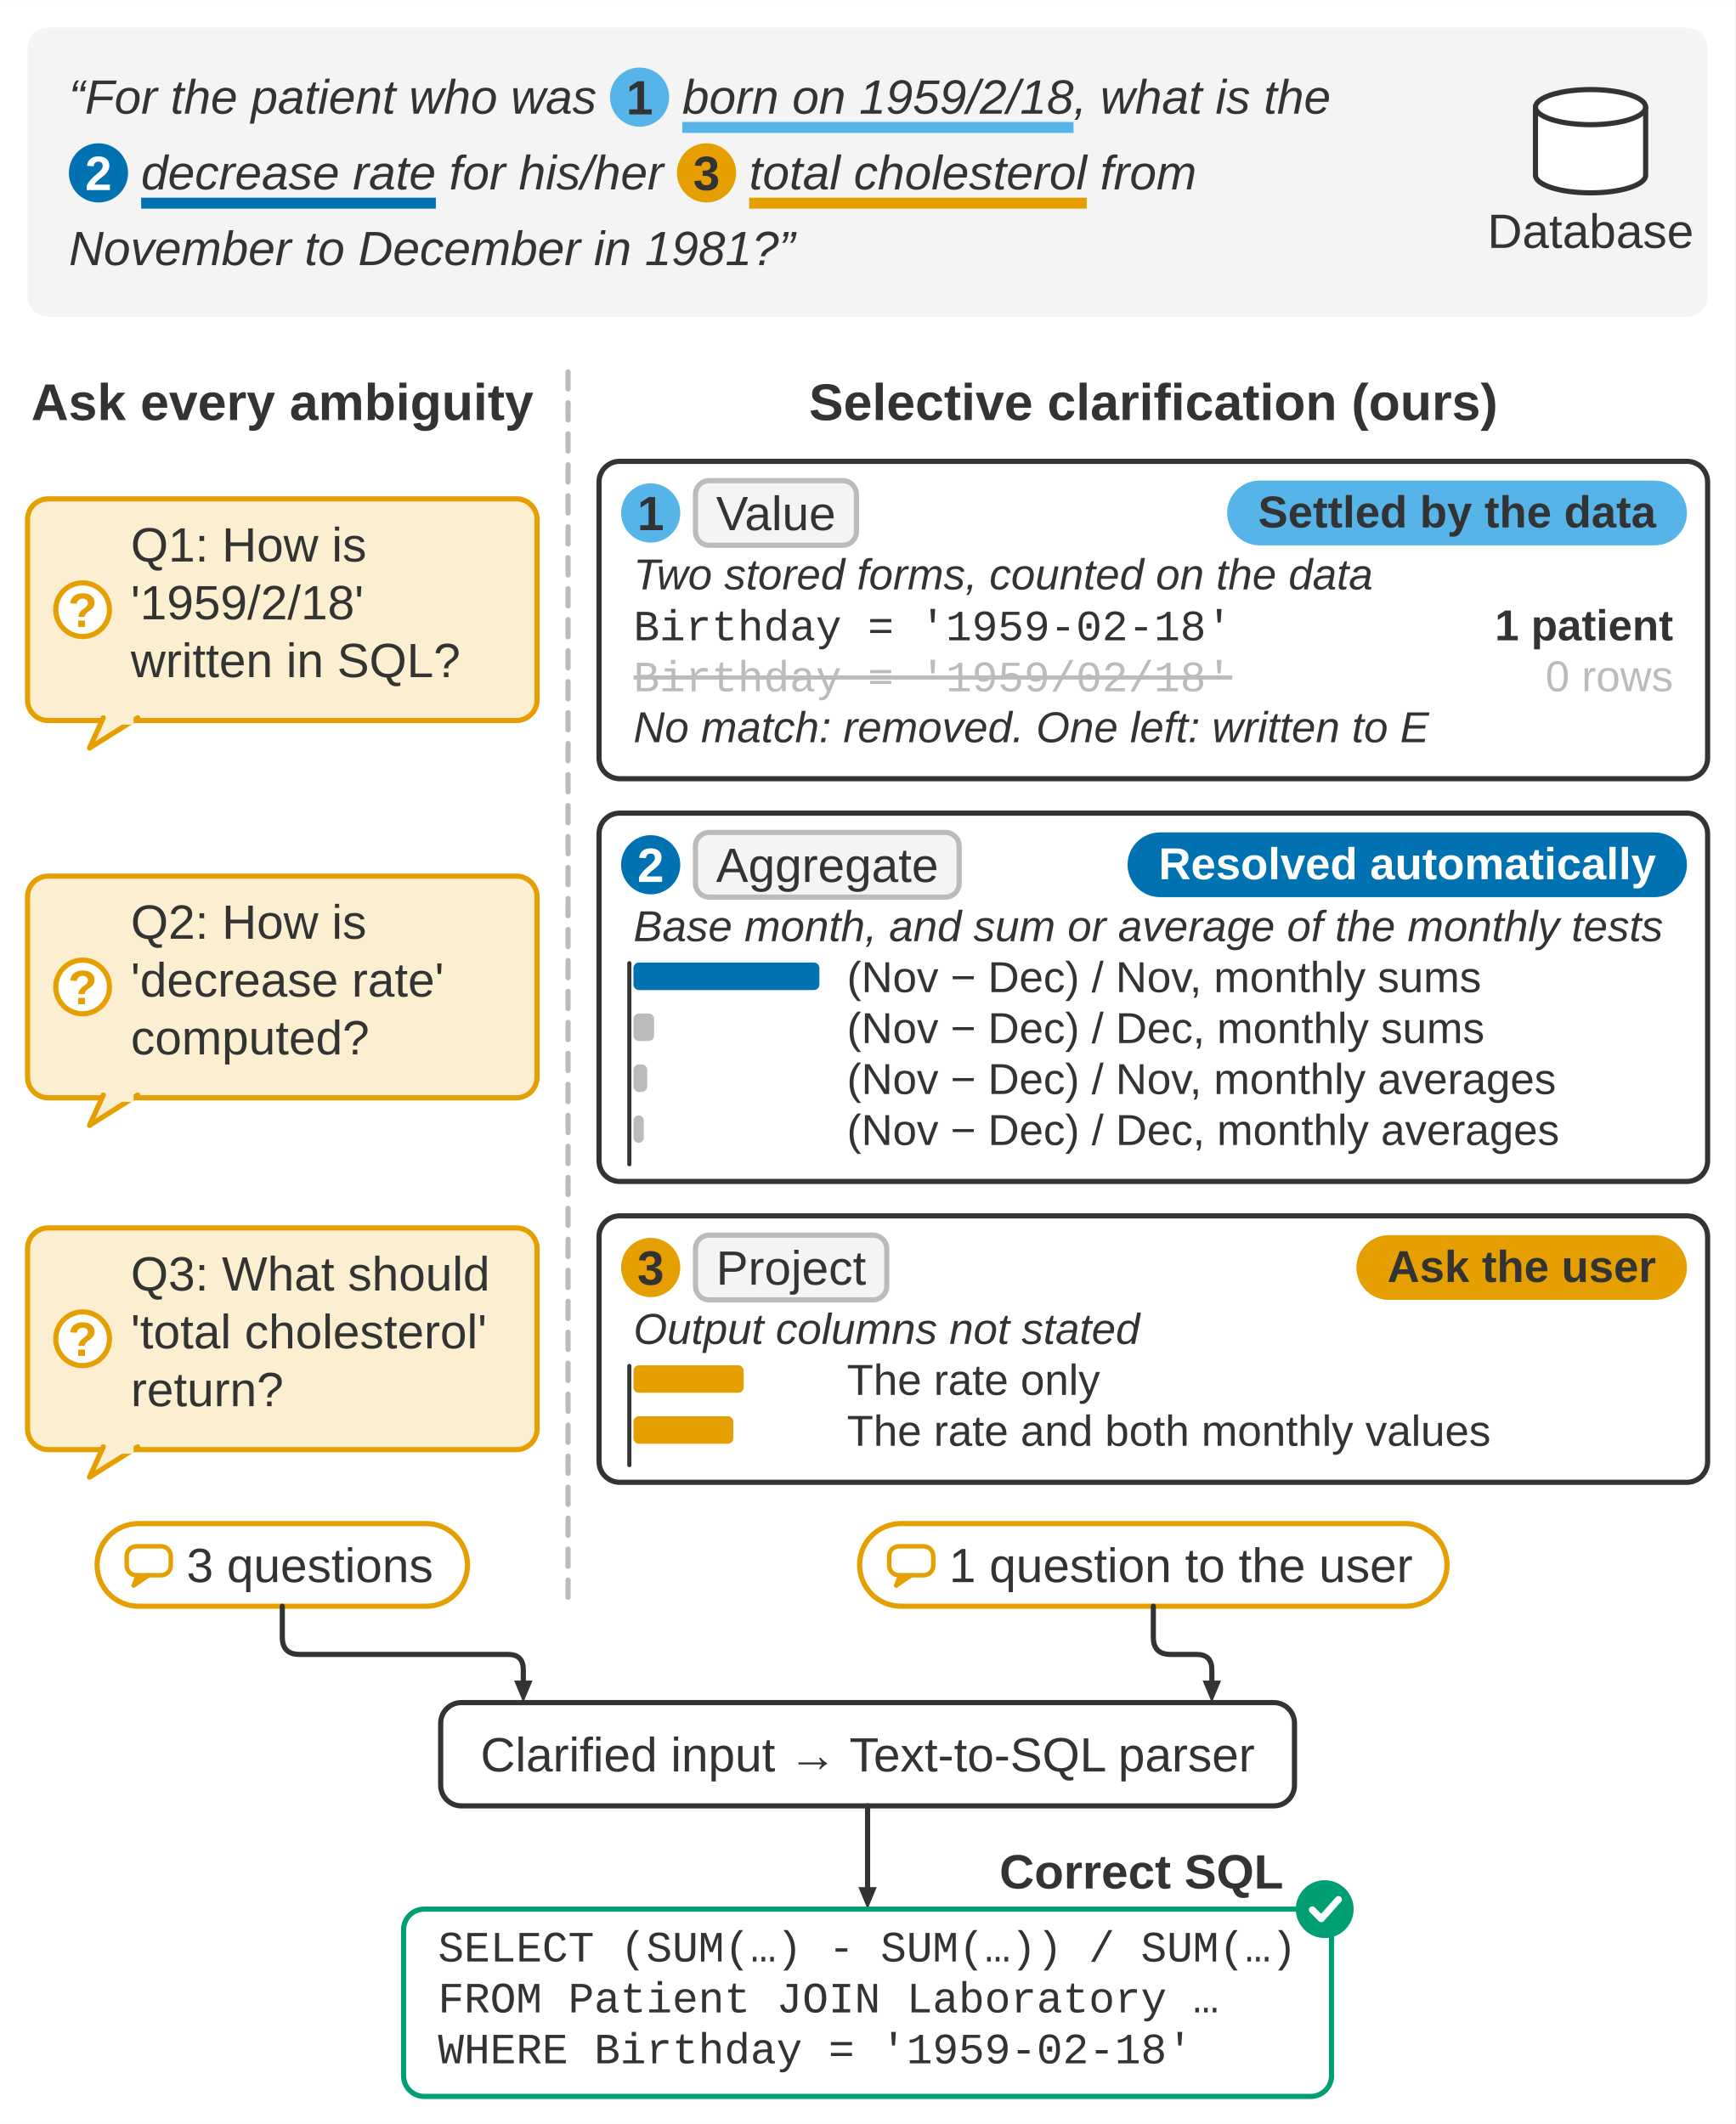
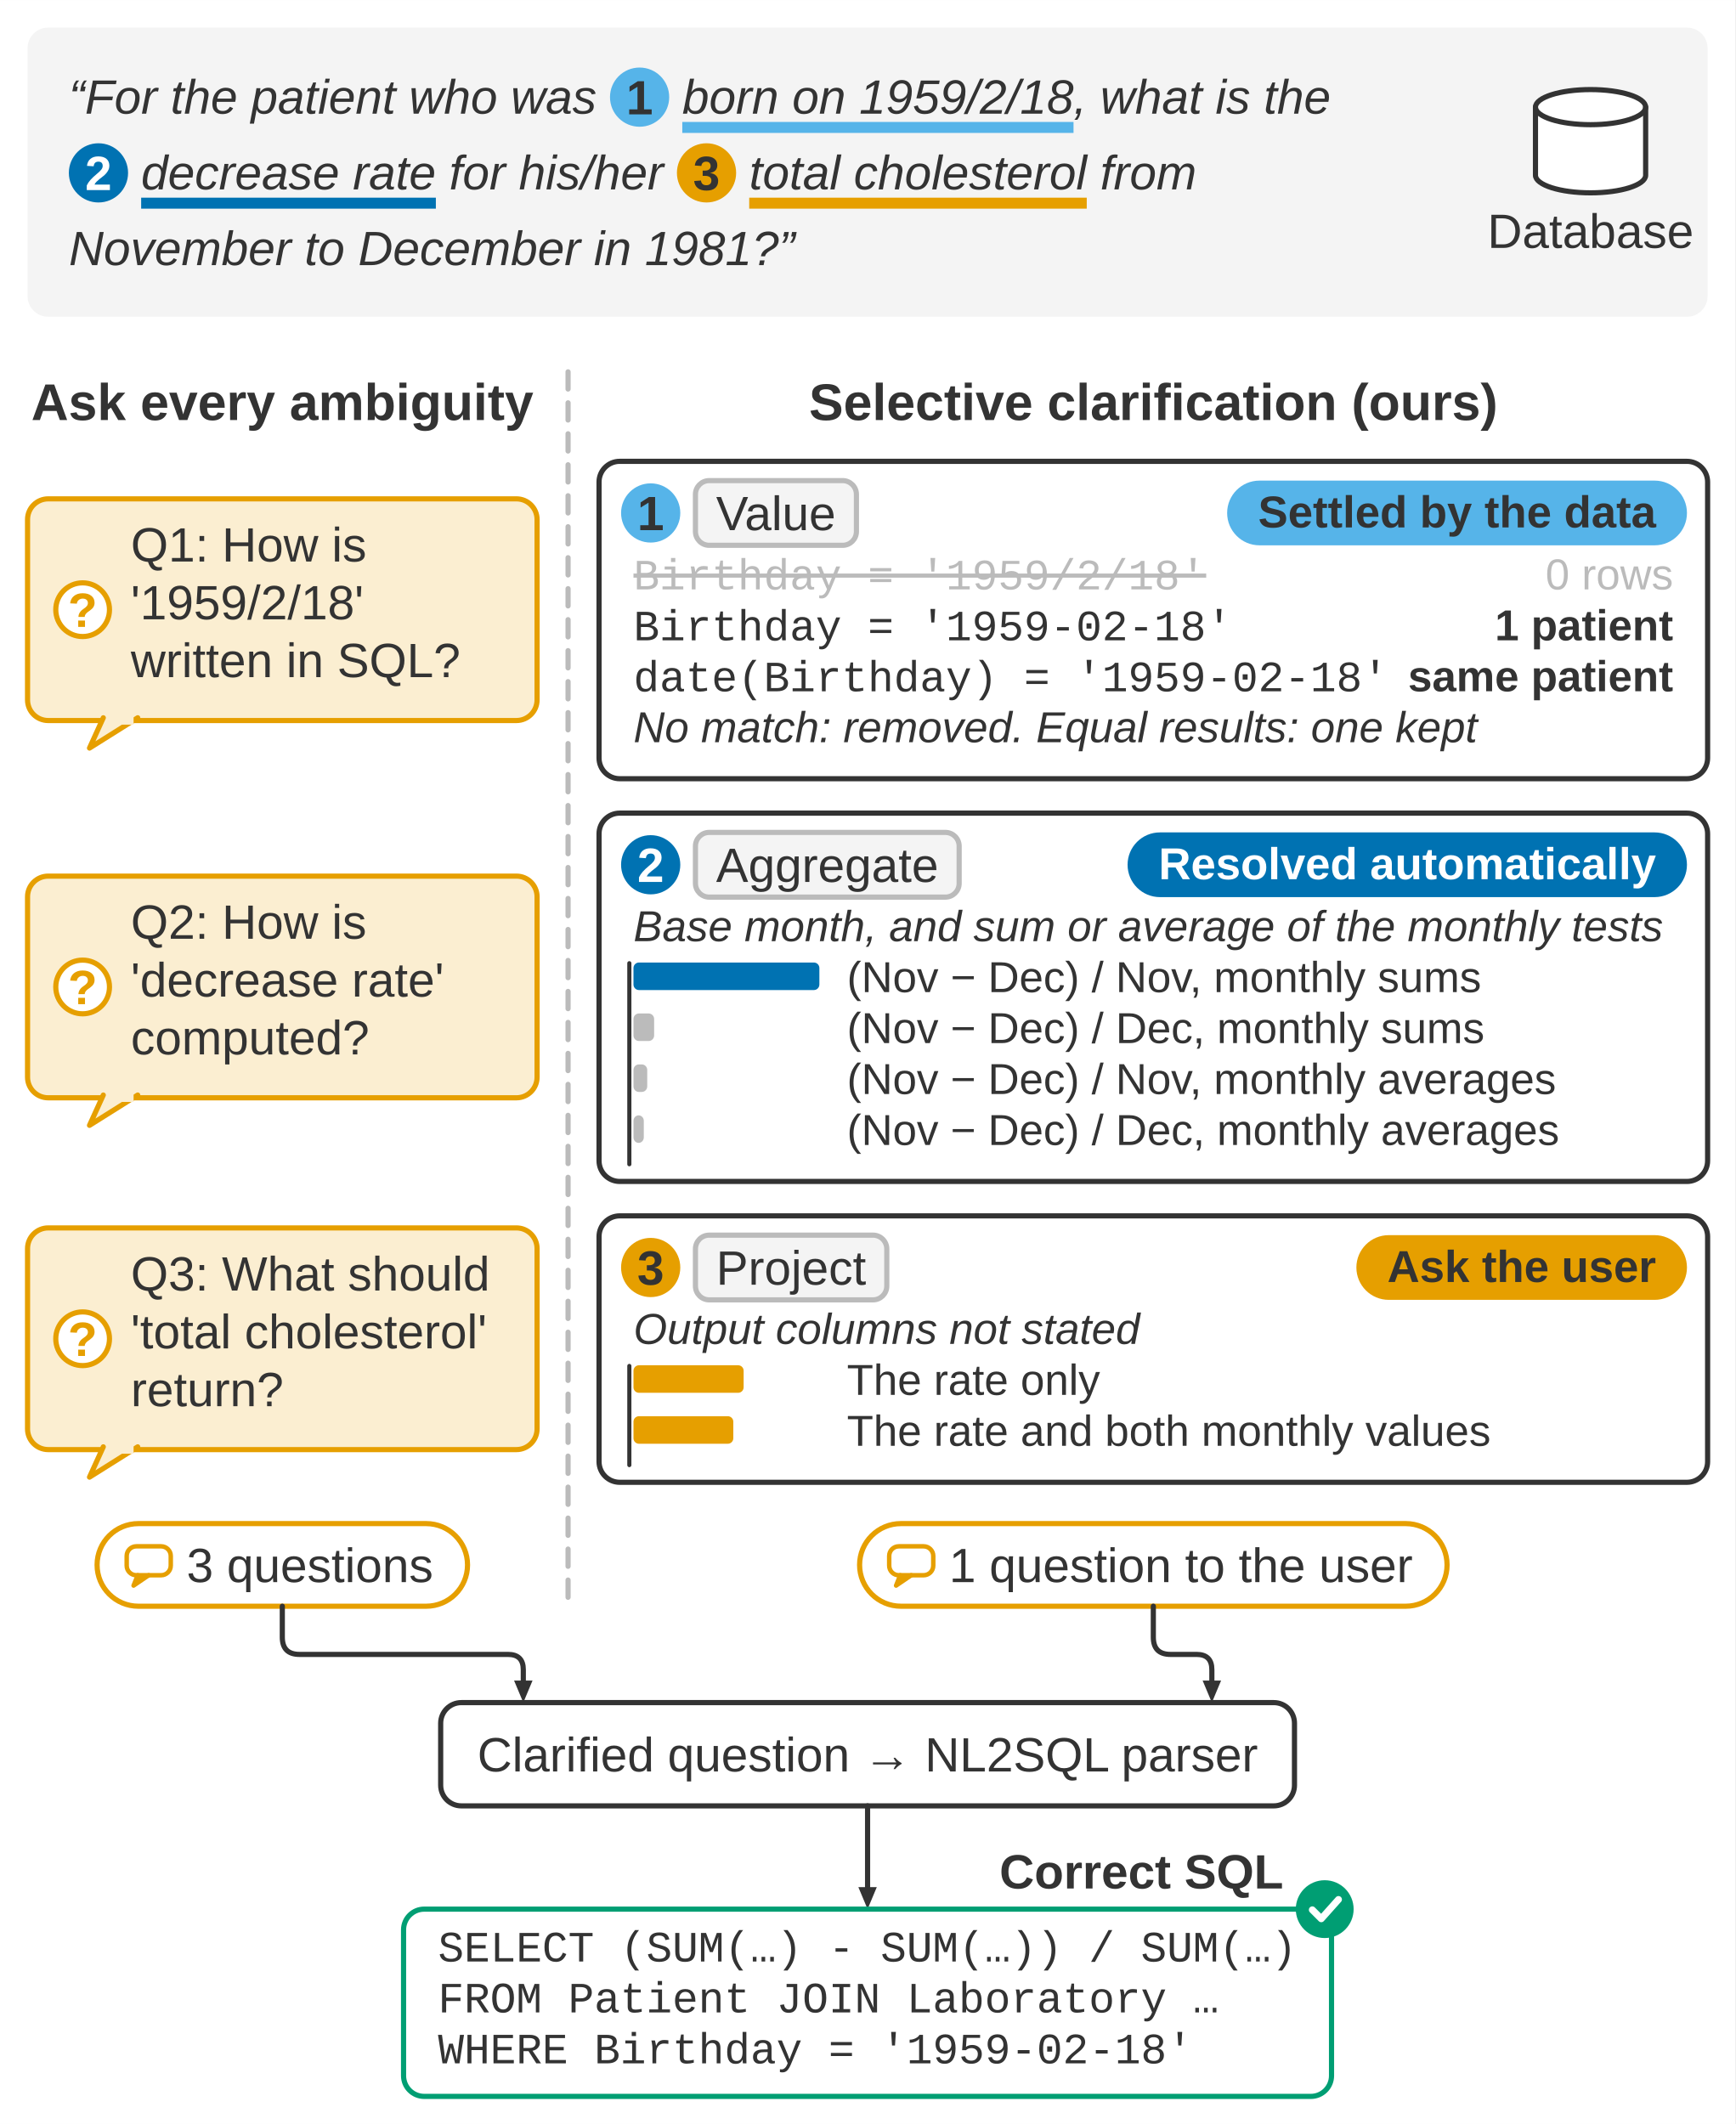
<svg xmlns="http://www.w3.org/2000/svg" width="3.5in" height="4.285in" viewBox="0 0 252.0 308.5">
  <rect width="252.0" height="308.5" fill="#FFFFFF" />
  <rect x="4.00" y="4.00" width="244.00" height="42.00" rx="3" fill="#F4F4F4" stroke="none" />
  <text fill="#333333" xml:space="preserve">
    <tspan x="10.00" y="16.50" font-family="'Liberation Sans', Helvetica, Arial, sans-serif" font-size="7.00" font-style="italic">“For</tspan>
  </text>
  <text fill="#333333" xml:space="preserve">
    <tspan x="24.77" y="16.50" font-family="'Liberation Sans', Helvetica, Arial, sans-serif" font-size="7.00" font-style="italic">the</tspan>
  </text>
  <text fill="#333333" xml:space="preserve">
    <tspan x="36.45" y="16.50" font-family="'Liberation Sans', Helvetica, Arial, sans-serif" font-size="7.00" font-style="italic">patient</tspan>
  </text>
  <text fill="#333333" xml:space="preserve">
    <tspan x="59.41" y="16.50" font-family="'Liberation Sans', Helvetica, Arial, sans-serif" font-size="7.00" font-style="italic">who</tspan>
  </text>
  <text fill="#333333" xml:space="preserve">
    <tspan x="74.19" y="16.50" font-family="'Liberation Sans', Helvetica, Arial, sans-serif" font-size="7.00" font-style="italic">was</tspan>
  </text>
  <circle cx="92.89" cy="14.10" r="4.3" fill="#56B4E9" stroke="none" />
  <text fill="#333333" xml:space="preserve">
    <tspan x="90.94" y="16.60" font-family="'Liberation Sans', Helvetica, Arial, sans-serif" font-size="7.00" font-weight="bold">1</tspan>
  </text>
  <path d="M99.09,18.50 L155.91,18.50" fill="none" stroke="#56B4E9" stroke-width="1.6" stroke-linejoin="round" stroke-linecap="butt" />
  <text fill="#333333" xml:space="preserve">
    <tspan x="99.09" y="16.50" font-family="'Liberation Sans', Helvetica, Arial, sans-serif" font-size="7.00" font-style="italic">born on 1959/2/18</tspan>
  </text>
  <text fill="#333333" xml:space="preserve">
    <tspan x="155.91" y="16.50" font-family="'Liberation Sans', Helvetica, Arial, sans-serif" font-size="7.00" font-style="italic">,</tspan>
  </text>
  <text fill="#333333" xml:space="preserve">
    <tspan x="159.80" y="16.50" font-family="'Liberation Sans', Helvetica, Arial, sans-serif" font-size="7.00" font-style="italic">what</tspan>
  </text>
  <text fill="#333333" xml:space="preserve">
    <tspan x="176.53" y="16.50" font-family="'Liberation Sans', Helvetica, Arial, sans-serif" font-size="7.00" font-style="italic">is</tspan>
  </text>
  <text fill="#333333" xml:space="preserve">
    <tspan x="183.53" y="16.50" font-family="'Liberation Sans', Helvetica, Arial, sans-serif" font-size="7.00" font-style="italic">the</tspan>
  </text>
  <circle cx="14.30" cy="25.10" r="4.3" fill="#0072B2" stroke="none" />
  <text fill="#FFFFFF" xml:space="preserve">
    <tspan x="12.35" y="27.60" font-family="'Liberation Sans', Helvetica, Arial, sans-serif" font-size="7.00" font-weight="bold">2</tspan>
  </text>
  <path d="M20.50,29.50 L63.30,29.50" fill="none" stroke="#0072B2" stroke-width="1.6" stroke-linejoin="round" stroke-linecap="butt" />
  <text fill="#333333" xml:space="preserve">
    <tspan x="20.50" y="27.50" font-family="'Liberation Sans', Helvetica, Arial, sans-serif" font-size="7.00" font-style="italic">decrease rate</tspan>
  </text>
  <text fill="#333333" xml:space="preserve">
    <tspan x="65.24" y="27.50" font-family="'Liberation Sans', Helvetica, Arial, sans-serif" font-size="7.00" font-style="italic">for</tspan>
  </text>
  <text fill="#333333" xml:space="preserve">
    <tspan x="75.36" y="27.50" font-family="'Liberation Sans', Helvetica, Arial, sans-serif" font-size="7.00" font-style="italic">his/her</tspan>
  </text>
  <circle cx="102.61" cy="25.10" r="4.3" fill="#E69F00" stroke="none" />
  <text fill="#333333" xml:space="preserve">
    <tspan x="100.66" y="27.60" font-family="'Liberation Sans', Helvetica, Arial, sans-serif" font-size="7.00" font-weight="bold">3</tspan>
  </text>
  <path d="M108.81,29.50 L157.83,29.50" fill="none" stroke="#E69F00" stroke-width="1.6" stroke-linejoin="round" stroke-linecap="butt" />
  <text fill="#333333" xml:space="preserve">
    <tspan x="108.81" y="27.50" font-family="'Liberation Sans', Helvetica, Arial, sans-serif" font-size="7.00" font-style="italic">total cholesterol</tspan>
  </text>
  <text fill="#333333" xml:space="preserve">
    <tspan x="159.78" y="27.50" font-family="'Liberation Sans', Helvetica, Arial, sans-serif" font-size="7.00" font-style="italic">from</tspan>
  </text>
  <text fill="#333333" xml:space="preserve">
    <tspan x="10.00" y="38.50" font-family="'Liberation Sans', Helvetica, Arial, sans-serif" font-size="7.00" font-style="italic">November</tspan>
  </text>
  <text fill="#333333" xml:space="preserve">
    <tspan x="44.23" y="38.50" font-family="'Liberation Sans', Helvetica, Arial, sans-serif" font-size="7.00" font-style="italic">to</tspan>
  </text>
  <text fill="#333333" xml:space="preserve">
    <tspan x="52.01" y="38.50" font-family="'Liberation Sans', Helvetica, Arial, sans-serif" font-size="7.00" font-style="italic">December</tspan>
  </text>
  <text fill="#333333" xml:space="preserve">
    <tspan x="86.25" y="38.50" font-family="'Liberation Sans', Helvetica, Arial, sans-serif" font-size="7.00" font-style="italic">in</tspan>
  </text>
  <text fill="#333333" xml:space="preserve">
    <tspan x="93.64" y="38.50" font-family="'Liberation Sans', Helvetica, Arial, sans-serif" font-size="7.00" font-style="italic">1981?”</tspan>
  </text>
  <path d="M223.0,15.55 A8.0,2.55 0 0 1 239.0,15.55 V25.45 A8.0,2.55 0 0 1 223.0,25.45 Z" fill="#FFFFFF" stroke="#333333" stroke-width="0.75" stroke-linejoin="round" stroke-linecap="round" />
  <path d="M223.0,15.55 A8.0,2.55 0 0 0 239.0,15.55" fill="none" stroke="#333333" stroke-width="0.75" stroke-linejoin="round" stroke-linecap="round" />
  <text fill="#333333" xml:space="preserve">
    <tspan x="216.02" y="36.00" font-family="'Liberation Sans', Helvetica, Arial, sans-serif" font-size="7.00">Database</tspan>
  </text>
  <text fill="#333333" xml:space="preserve">
    <tspan x="4.53" y="61.00" font-family="'Liberation Sans', Helvetica, Arial, sans-serif" font-size="7.50" font-weight="bold">Ask every ambiguity</tspan>
  </text>
  <text fill="#333333" xml:space="preserve">
    <tspan x="117.49" y="61.00" font-family="'Liberation Sans', Helvetica, Arial, sans-serif" font-size="7.50" font-weight="bold">Selective clarification (ours)</tspan>
  </text>
  <rect x="87.00" y="67.00" width="161.00" height="46.10" rx="3" fill="#FFFFFF" stroke="#333333" stroke-width="0.75" />
  <circle cx="94.50" cy="74.50" r="4.3" fill="#56B4E9" stroke="none" />
  <text fill="#333333" xml:space="preserve">
    <tspan x="92.55" y="77.00" font-family="'Liberation Sans', Helvetica, Arial, sans-serif" font-size="7.00" font-weight="bold">1</tspan>
  </text>
  <rect x="101.00" y="69.80" width="23.38" height="9.40" rx="2" fill="#F4F4F4" stroke="#BBBBBB" stroke-width="0.75" />
  <text fill="#333333" xml:space="preserve">
    <tspan x="104.00" y="77.00" font-family="'Liberation Sans', Helvetica, Arial, sans-serif" font-size="7.00">Value</tspan>
  </text>
  <rect x="178.22" y="69.80" width="66.78" height="9.40" rx="4.7" fill="#56B4E9" stroke="none" />
  <text fill="#333333" xml:space="preserve">
    <tspan x="182.72" y="76.60" font-family="'Liberation Sans', Helvetica, Arial, sans-serif" font-size="6.50" font-weight="bold">Settled by the data</tspan>
  </text>
-   <text fill="#333333" xml:space="preserve">
-     <tspan x="92.00" y="85.60" font-family="'Liberation Sans', Helvetica, Arial, sans-serif" font-size="6.30" font-style="italic">Two stored forms, counted on the data</tspan>
-   </text>
+   <text fill="#BBBBBB" xml:space="preserve">
+     <tspan x="92.00" y="85.60" font-family="'Liberation Mono', 'Courier New', Courier, monospace" font-size="6.30">Birthday = '1959/2/18'</tspan>
+   </text>
+   <text fill="#BBBBBB" xml:space="preserve">
+     <tspan x="224.45" y="85.60" font-family="'Liberation Sans', Helvetica, Arial, sans-serif" font-size="6.30">0 rows</tspan>
+   </text>
+   <path d="M92.00,83.60 L175.18,83.60" fill="none" stroke="#BBBBBB" stroke-width="0.6" stroke-linejoin="round" stroke-linecap="butt" />
  <text fill="#333333" xml:space="preserve">
    <tspan x="92.00" y="93.00" font-family="'Liberation Mono', 'Courier New', Courier, monospace" font-size="6.30">Birthday = '1959-02-18'</tspan>
  </text>
  <text fill="#333333" xml:space="preserve">
    <tspan x="217.10" y="93.00" font-family="'Liberation Sans', Helvetica, Arial, sans-serif" font-size="6.30" font-weight="bold">1 patient</tspan>
  </text>
-   <text fill="#BBBBBB" xml:space="preserve">
-     <tspan x="92.00" y="100.40" font-family="'Liberation Mono', 'Courier New', Courier, monospace" font-size="6.30">Birthday = '1959/02/18'</tspan>
-   </text>
-   <text fill="#BBBBBB" xml:space="preserve">
-     <tspan x="224.45" y="100.40" font-family="'Liberation Sans', Helvetica, Arial, sans-serif" font-size="6.30">0 rows</tspan>
-   </text>
-   <path d="M92.00,98.40 L178.96,98.40" fill="none" stroke="#BBBBBB" stroke-width="0.6" stroke-linejoin="round" stroke-linecap="butt" />
-   <text fill="#333333" xml:space="preserve">
-     <tspan x="92.00" y="107.80" font-family="'Liberation Sans', Helvetica, Arial, sans-serif" font-size="6.30" font-style="italic">No match: removed. One left: written to E</tspan>
+   <text fill="#333333" xml:space="preserve">
+     <tspan x="92.00" y="100.40" font-family="'Liberation Mono', 'Courier New', Courier, monospace" font-size="6.30">date(Birthday) = '1959-02-18'</tspan>
+   </text>
+   <text fill="#333333" xml:space="preserve">
+     <tspan x="204.49" y="100.40" font-family="'Liberation Sans', Helvetica, Arial, sans-serif" font-size="6.30" font-weight="bold">same patient</tspan>
+   </text>
+   <text fill="#333333" xml:space="preserve">
+     <tspan x="92.00" y="107.80" font-family="'Liberation Sans', Helvetica, Arial, sans-serif" font-size="6.30" font-style="italic">No match: removed. Equal results: one kept</tspan>
  </text>
  <rect x="4.00" y="72.45" width="74.00" height="32.20" rx="3" fill="#FBEED1" stroke="#E69F00" stroke-width="0.75" />
  <path d="M15.0,104.25 L13.0,108.65 L20.0,104.25" fill="#FBEED1" stroke="#E69F00" stroke-width="0.75" stroke-linejoin="round" stroke-linecap="round" />
  <path d="M15.60,104.65 L19.40,104.65" fill="none" stroke="#FBEED1" stroke-width="1.2" stroke-linejoin="round" stroke-linecap="butt" />
  <circle cx="12.00" cy="88.55" r="3.9" fill="#FFFFFF" stroke="#E69F00" stroke-width="0.75" />
  <text fill="#E69F00" xml:space="preserve">
    <tspan x="9.86" y="91.05" font-family="'Liberation Sans', Helvetica, Arial, sans-serif" font-size="7.00" font-weight="bold">?</tspan>
  </text>
  <text fill="#333333" xml:space="preserve">
    <tspan x="19.00" y="81.55" font-family="'Liberation Sans', Helvetica, Arial, sans-serif" font-size="7.00">Q1: How is</tspan>
  </text>
  <text fill="#333333" xml:space="preserve">
    <tspan x="19.00" y="89.95" font-family="'Liberation Sans', Helvetica, Arial, sans-serif" font-size="7.00">'1959/2/18'</tspan>
  </text>
  <text fill="#333333" xml:space="preserve">
    <tspan x="19.00" y="98.35" font-family="'Liberation Sans', Helvetica, Arial, sans-serif" font-size="7.00">written in SQL?</tspan>
  </text>
  <rect x="87.00" y="118.10" width="161.00" height="53.50" rx="3" fill="#FFFFFF" stroke="#333333" stroke-width="0.75" />
  <circle cx="94.50" cy="125.60" r="4.3" fill="#0072B2" stroke="none" />
  <text fill="#FFFFFF" xml:space="preserve">
    <tspan x="92.55" y="128.10" font-family="'Liberation Sans', Helvetica, Arial, sans-serif" font-size="7.00" font-weight="bold">2</tspan>
  </text>
  <rect x="101.00" y="120.90" width="38.30" height="9.40" rx="2" fill="#F4F4F4" stroke="#BBBBBB" stroke-width="0.75" />
  <text fill="#333333" xml:space="preserve">
    <tspan x="104.00" y="128.10" font-family="'Liberation Sans', Helvetica, Arial, sans-serif" font-size="7.00">Aggregate</tspan>
  </text>
  <rect x="163.76" y="120.90" width="81.24" height="9.40" rx="4.7" fill="#0072B2" stroke="none" />
  <text fill="#FFFFFF" xml:space="preserve">
    <tspan x="168.26" y="127.70" font-family="'Liberation Sans', Helvetica, Arial, sans-serif" font-size="6.50" font-weight="bold">Resolved automatically</tspan>
  </text>
  <text fill="#333333" xml:space="preserve">
    <tspan x="92.00" y="136.70" font-family="'Liberation Sans', Helvetica, Arial, sans-serif" font-size="6.30" font-style="italic">Base month, and sum or average of the monthly tests</tspan>
  </text>
  <rect x="92.00" y="139.80" width="27.00" height="4.00" rx="0.8" fill="#0072B2" stroke="none" />
  <text fill="#333333" xml:space="preserve">
    <tspan x="123.00" y="144.10" font-family="'Liberation Sans', Helvetica, Arial, sans-serif" font-size="6.30">(Nov − Dec) / Nov, monthly sums</tspan>
  </text>
  <rect x="92.00" y="147.20" width="3.00" height="4.00" rx="0.8" fill="#BBBBBB" stroke="none" />
  <text fill="#333333" xml:space="preserve">
    <tspan x="123.00" y="151.50" font-family="'Liberation Sans', Helvetica, Arial, sans-serif" font-size="6.30">(Nov − Dec) / Dec, monthly sums</tspan>
  </text>
  <rect x="92.00" y="154.60" width="2.00" height="4.00" rx="0.8" fill="#BBBBBB" stroke="none" />
  <text fill="#333333" xml:space="preserve">
    <tspan x="123.00" y="158.90" font-family="'Liberation Sans', Helvetica, Arial, sans-serif" font-size="6.30">(Nov − Dec) / Nov, monthly averages</tspan>
  </text>
  <rect x="92.00" y="162.00" width="1.50" height="4.00" rx="0.8" fill="#BBBBBB" stroke="none" />
  <text fill="#333333" xml:space="preserve">
    <tspan x="123.00" y="166.30" font-family="'Liberation Sans', Helvetica, Arial, sans-serif" font-size="6.30">(Nov − Dec) / Dec, monthly averages</tspan>
  </text>
  <path d="M91.40,139.90 L91.40,169.10" fill="none" stroke="#333333" stroke-width="0.6" stroke-linejoin="round" stroke-linecap="round" />
  <rect x="4.00" y="127.25" width="74.00" height="32.20" rx="3" fill="#FBEED1" stroke="#E69F00" stroke-width="0.75" />
  <path d="M15.0,159.05 L13.0,163.45 L20.0,159.05" fill="#FBEED1" stroke="#E69F00" stroke-width="0.75" stroke-linejoin="round" stroke-linecap="round" />
  <path d="M15.60,159.45 L19.40,159.45" fill="none" stroke="#FBEED1" stroke-width="1.2" stroke-linejoin="round" stroke-linecap="butt" />
  <circle cx="12.00" cy="143.35" r="3.9" fill="#FFFFFF" stroke="#E69F00" stroke-width="0.75" />
  <text fill="#E69F00" xml:space="preserve">
    <tspan x="9.86" y="145.85" font-family="'Liberation Sans', Helvetica, Arial, sans-serif" font-size="7.00" font-weight="bold">?</tspan>
  </text>
  <text fill="#333333" xml:space="preserve">
    <tspan x="19.00" y="136.35" font-family="'Liberation Sans', Helvetica, Arial, sans-serif" font-size="7.00">Q2: How is</tspan>
  </text>
  <text fill="#333333" xml:space="preserve">
    <tspan x="19.00" y="144.75" font-family="'Liberation Sans', Helvetica, Arial, sans-serif" font-size="7.00">'decrease rate'</tspan>
  </text>
  <text fill="#333333" xml:space="preserve">
    <tspan x="19.00" y="153.15" font-family="'Liberation Sans', Helvetica, Arial, sans-serif" font-size="7.00">computed?</tspan>
  </text>
  <rect x="87.00" y="176.60" width="161.00" height="38.70" rx="3" fill="#FFFFFF" stroke="#333333" stroke-width="0.75" />
  <circle cx="94.50" cy="184.10" r="4.3" fill="#E69F00" stroke="none" />
  <text fill="#333333" xml:space="preserve">
    <tspan x="92.55" y="186.60" font-family="'Liberation Sans', Helvetica, Arial, sans-serif" font-size="7.00" font-weight="bold">3</tspan>
  </text>
  <rect x="101.00" y="179.40" width="27.79" height="9.40" rx="2" fill="#F4F4F4" stroke="#BBBBBB" stroke-width="0.75" />
  <text fill="#333333" xml:space="preserve">
    <tspan x="104.00" y="186.60" font-family="'Liberation Sans', Helvetica, Arial, sans-serif" font-size="7.00">Project</tspan>
  </text>
  <rect x="196.99" y="179.40" width="48.01" height="9.40" rx="4.7" fill="#E69F00" stroke="none" />
  <text fill="#333333" xml:space="preserve">
    <tspan x="201.49" y="186.20" font-family="'Liberation Sans', Helvetica, Arial, sans-serif" font-size="6.50" font-weight="bold">Ask the user</tspan>
  </text>
  <text fill="#333333" xml:space="preserve">
    <tspan x="92.00" y="195.20" font-family="'Liberation Sans', Helvetica, Arial, sans-serif" font-size="6.30" font-style="italic">Output columns not stated</tspan>
  </text>
  <rect x="92.00" y="198.30" width="16.00" height="4.00" rx="0.8" fill="#E69F00" stroke="none" />
  <text fill="#333333" xml:space="preserve">
    <tspan x="123.00" y="202.60" font-family="'Liberation Sans', Helvetica, Arial, sans-serif" font-size="6.30">The rate only</tspan>
  </text>
  <rect x="92.00" y="205.70" width="14.50" height="4.00" rx="0.8" fill="#E69F00" stroke="none" />
  <text fill="#333333" xml:space="preserve">
    <tspan x="123.00" y="210.00" font-family="'Liberation Sans', Helvetica, Arial, sans-serif" font-size="6.30">The rate and both monthly values</tspan>
  </text>
  <path d="M91.40,198.40 L91.40,212.80" fill="none" stroke="#333333" stroke-width="0.6" stroke-linejoin="round" stroke-linecap="round" />
  <rect x="4.00" y="178.35" width="74.00" height="32.20" rx="3" fill="#FBEED1" stroke="#E69F00" stroke-width="0.75" />
  <path d="M15.0,210.15 L13.0,214.55 L20.0,210.15" fill="#FBEED1" stroke="#E69F00" stroke-width="0.75" stroke-linejoin="round" stroke-linecap="round" />
  <path d="M15.60,210.55 L19.40,210.55" fill="none" stroke="#FBEED1" stroke-width="1.2" stroke-linejoin="round" stroke-linecap="butt" />
  <circle cx="12.00" cy="194.45" r="3.9" fill="#FFFFFF" stroke="#E69F00" stroke-width="0.75" />
  <text fill="#E69F00" xml:space="preserve">
    <tspan x="9.86" y="196.95" font-family="'Liberation Sans', Helvetica, Arial, sans-serif" font-size="7.00" font-weight="bold">?</tspan>
  </text>
  <text fill="#333333" xml:space="preserve">
    <tspan x="19.00" y="187.45" font-family="'Liberation Sans', Helvetica, Arial, sans-serif" font-size="7.00">Q3: What should</tspan>
  </text>
  <text fill="#333333" xml:space="preserve">
    <tspan x="19.00" y="195.85" font-family="'Liberation Sans', Helvetica, Arial, sans-serif" font-size="7.00">'total cholesterol'</tspan>
  </text>
  <text fill="#333333" xml:space="preserve">
    <tspan x="19.00" y="204.25" font-family="'Liberation Sans', Helvetica, Arial, sans-serif" font-size="7.00">return?</tspan>
  </text>
  <rect x="14.10" y="221.30" width="53.80" height="12.00" rx="6.0" fill="#FFFFFF" stroke="#E69F00" stroke-width="0.75" />
  <rect x="18.40" y="224.60" width="6.40" height="4.20" rx="1.4" fill="none" stroke="#E69F00" stroke-width="0.65" />
  <path d="M20,228.8 L19.4,230.3 L21.6,228.8" fill="#E69F00" stroke="#E69F00" stroke-width="0.65" stroke-linejoin="round" stroke-linecap="round" />
  <text fill="#333333" xml:space="preserve">
    <tspan x="27.10" y="229.80" font-family="'Liberation Sans', Helvetica, Arial, sans-serif" font-size="7.00">3 questions</tspan>
  </text>
  <rect x="124.84" y="221.30" width="85.32" height="12.00" rx="6.0" fill="#FFFFFF" stroke="#E69F00" stroke-width="0.75" />
  <rect x="129.14" y="224.60" width="6.40" height="4.20" rx="1.4" fill="none" stroke="#E69F00" stroke-width="0.65" />
  <path d="M130.741,228.8 L130.141,230.3 L132.341,228.8" fill="#E69F00" stroke="#E69F00" stroke-width="0.65" stroke-linejoin="round" stroke-linecap="round" />
  <text fill="#333333" xml:space="preserve">
    <tspan x="137.84" y="229.80" font-family="'Liberation Sans', Helvetica, Arial, sans-serif" font-size="7.00">1 question to the user</tspan>
  </text>
  <path d="M82.50,54.00 L82.50,233.30" fill="none" stroke="#BBBBBB" stroke-width="0.75" stroke-linejoin="round" stroke-linecap="round" stroke-dasharray="2.5,2" />
  <path d="M41.00,233.30 L41.00,237.80 Q41.00,240.30 43.50,240.30 L73.78,240.30 Q76.00,240.30 76.00,242.52 L76.00,244.74" fill="none" stroke="#333333" stroke-width="0.75" stroke-linejoin="round" stroke-linecap="round" />
  <polygon points="76.00,247.30 74.66,244.10 77.34,244.10" fill="#333333" />
  <path d="M167.50,233.30 L167.50,237.80 Q167.50,240.30 170.00,240.30 L173.78,240.30 Q176.00,240.30 176.00,242.52 L176.00,244.74" fill="none" stroke="#333333" stroke-width="0.75" stroke-linejoin="round" stroke-linecap="round" />
  <polygon points="176.00,247.30 174.66,244.10 177.34,244.10" fill="#333333" />
  <rect x="64.00" y="247.30" width="124.00" height="15.00" rx="3" fill="#FFFFFF" stroke="#333333" stroke-width="0.75" />
  <text fill="#333333" xml:space="preserve">
-     <tspan x="69.79" y="257.30" font-family="'Liberation Sans', Helvetica, Arial, sans-serif" font-size="7.00">Clarified input → Text-to-SQL parser</tspan>
+     <tspan x="69.33" y="257.30" font-family="'Liberation Sans', Helvetica, Arial, sans-serif" font-size="7.00">Clarified question → NL2SQL parser</tspan>
  </text>
  <path d="M126.00,262.30 L126.00,274.74" fill="none" stroke="#333333" stroke-width="0.75" stroke-linejoin="round" stroke-linecap="round" />
  <polygon points="126.00,277.30 124.66,274.10 127.34,274.10" fill="#333333" />
  <rect x="58.61" y="277.30" width="134.77" height="27.20" rx="3" fill="#FFFFFF" stroke="#009E73" stroke-width="0.75" />
  <text fill="#333333" xml:space="preserve">
    <tspan x="63.61" y="284.90" font-family="'Liberation Mono', 'Courier New', Courier, monospace" font-size="6.30">SELECT (SUM(…) - SUM(…)) / SUM(…)</tspan>
  </text>
  <text fill="#333333" xml:space="preserve">
    <tspan x="63.61" y="292.30" font-family="'Liberation Mono', 'Courier New', Courier, monospace" font-size="6.30">FROM Patient JOIN Laboratory …</tspan>
  </text>
  <text fill="#333333" xml:space="preserve">
    <tspan x="63.61" y="299.70" font-family="'Liberation Mono', 'Courier New', Courier, monospace" font-size="6.30">WHERE Birthday = '1959-02-18'</tspan>
  </text>
  <circle cx="192.39" cy="277.30" r="4.2" fill="#009E73" stroke="none" />
  <path d="M190.59,277.40 L191.89,278.70 L194.39,275.90" fill="none" stroke="#FFFFFF" stroke-width="1.0" stroke-linejoin="round" stroke-linecap="round" />
  <text fill="#333333" xml:space="preserve">
    <tspan x="145.16" y="274.30" font-family="'Liberation Sans', Helvetica, Arial, sans-serif" font-size="7.00" font-weight="bold">Correct SQL</tspan>
  </text>
</svg>
